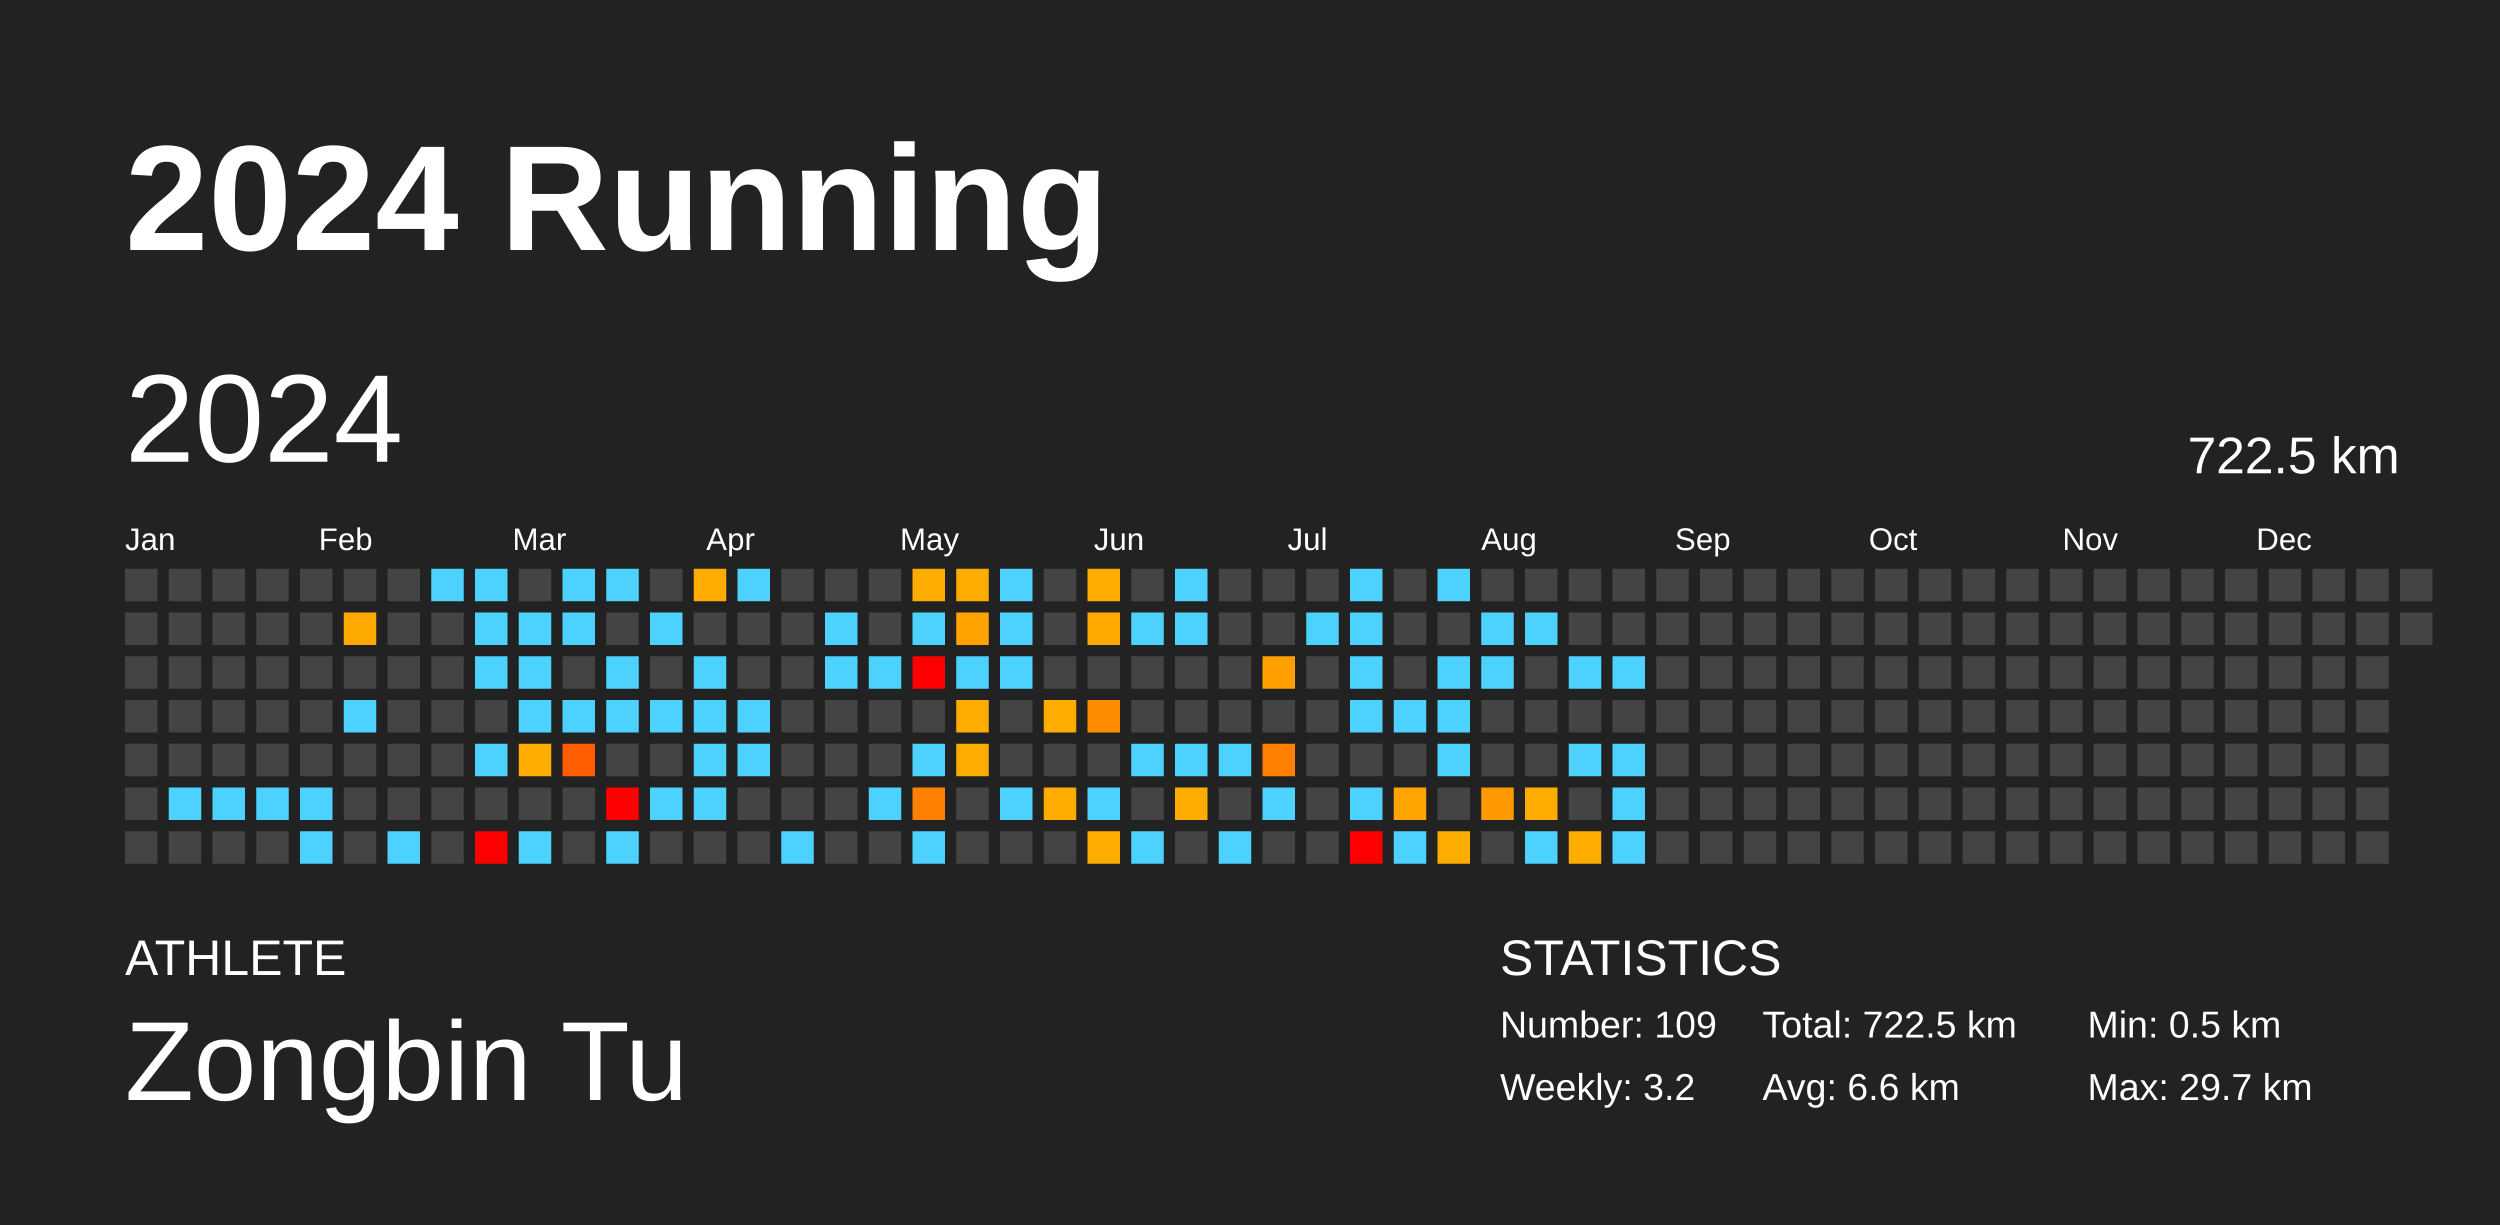
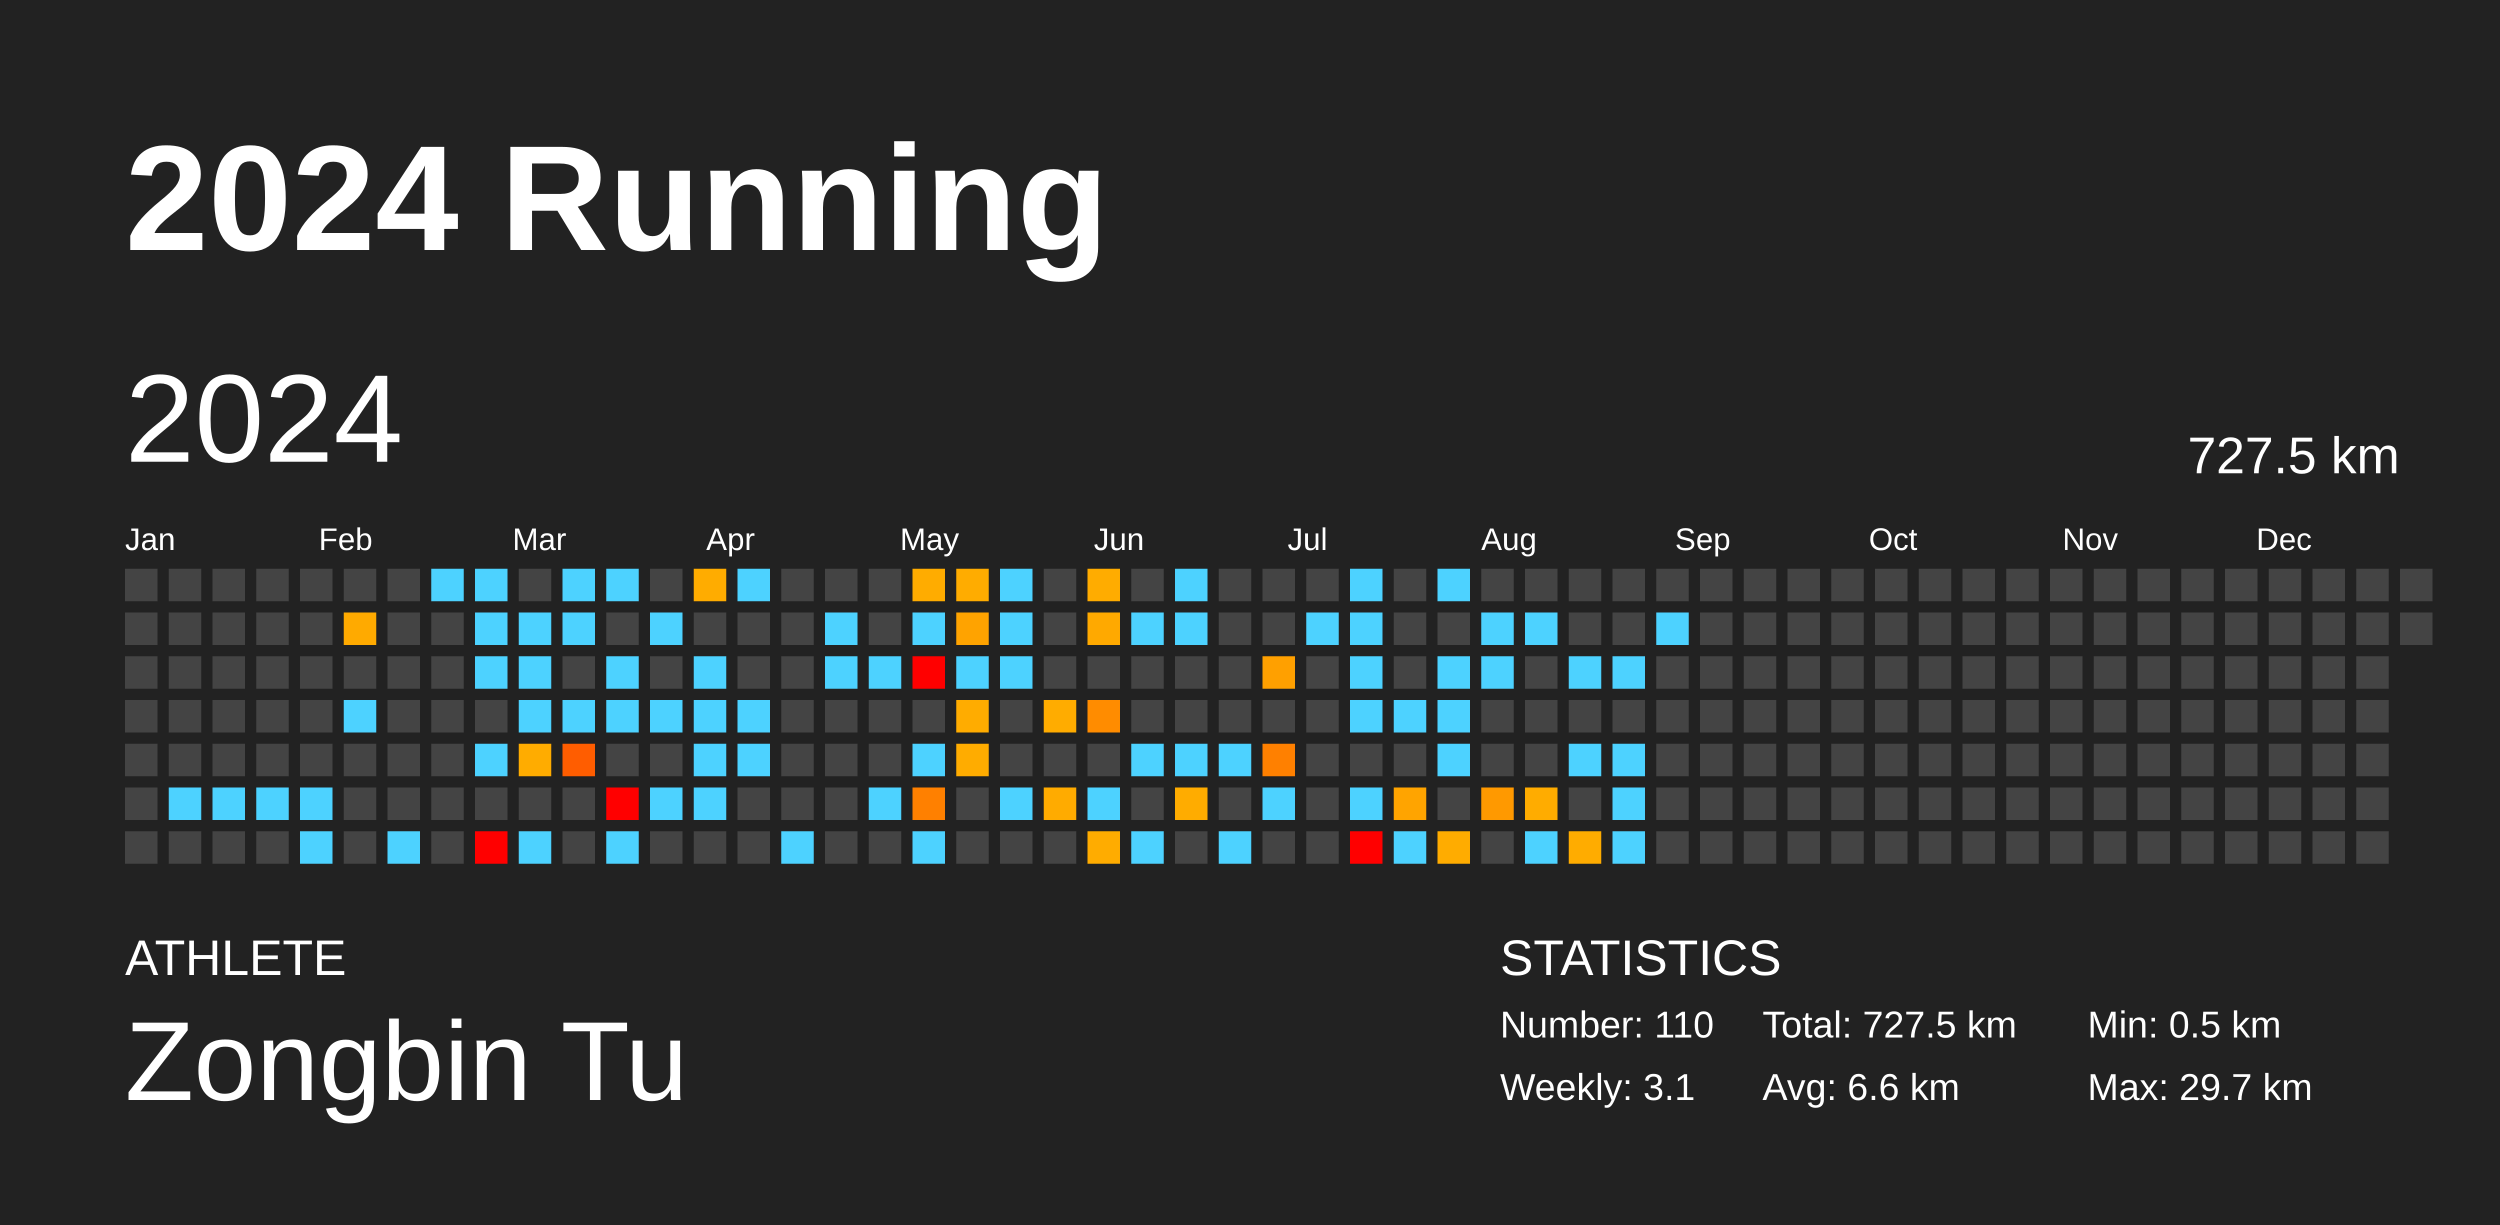
<svg xmlns="http://www.w3.org/2000/svg" baseProfile="full" height="98mm" version="1.1" viewBox="0,0,200,98" width="200mm">
  <defs />
  <rect fill="#222222" height="98" width="200" x="0" y="0" />
  <text fill="#FFFFFF" style="font-size:12px; font-family:Arial; font-weight:bold;" x="10" y="20">2024 Running</text>
  <text fill="#FFFFFF" style="font-size:4px; font-family:Arial" x="10" y="78">ATHLETE</text>
  <text fill="#FFFFFF" style="font-size:9px; font-family:Arial" x="10" y="88">Zongbin Tu</text>
  <text fill="#FFFFFF" style="font-size:4px; font-family:Arial" x="120" y="78">STATISTICS</text>
-   <text fill="#FFFFFF" style="font-size:3px; font-family:Arial" x="120" y="83">Number: 109</text>
-   <text fill="#FFFFFF" style="font-size:3px; font-family:Arial" x="120" y="88">Weekly: 3.2</text>
-   <text fill="#FFFFFF" style="font-size:3px; font-family:Arial" x="141" y="83">Total: 722.5 km</text>
+   <text fill="#FFFFFF" style="font-size:3px; font-family:Arial" x="120" y="83">Number: 110</text>
+   <text fill="#FFFFFF" style="font-size:3px; font-family:Arial" x="120" y="88">Weekly: 3.1</text>
+   <text fill="#FFFFFF" style="font-size:3px; font-family:Arial" x="141" y="83">Total: 727.5 km</text>
  <text fill="#FFFFFF" style="font-size:3px; font-family:Arial" x="141" y="88">Avg: 6.6 km</text>
  <text fill="#FFFFFF" style="font-size:3px; font-family:Arial" x="167" y="83">Min: 0.5 km</text>
  <text fill="#FFFFFF" style="font-size:3px; font-family:Arial" x="167" y="88">Max: 29.7 km</text>
  <text dominant-baseline="hanging" fill="#FFFFFF" style="font-size:10.0px; font-family:Arial;" x="10" y="30">2024</text>
-   <text dominant-baseline="hanging" fill="#FFFFFF" style="font-size:4.125px; font-family:Arial;" x="175" y="35">722.5 km</text>
+   <text dominant-baseline="hanging" fill="#FFFFFF" style="font-size:4.125px; font-family:Arial;" x="175" y="35">727.5 km</text>
  <text fill="#FFFFFF" style="font-size:2.5px; font-family:Arial" x="10.0" y="44">Jan</text>
  <text fill="#FFFFFF" style="font-size:2.5px; font-family:Arial" x="25.5" y="44">Feb</text>
  <text fill="#FFFFFF" style="font-size:2.5px; font-family:Arial" x="41.0" y="44">Mar</text>
  <text fill="#FFFFFF" style="font-size:2.5px; font-family:Arial" x="56.5" y="44">Apr</text>
  <text fill="#FFFFFF" style="font-size:2.5px; font-family:Arial" x="72.0" y="44">May</text>
  <text fill="#FFFFFF" style="font-size:2.5px; font-family:Arial" x="87.5" y="44">Jun</text>
  <text fill="#FFFFFF" style="font-size:2.5px; font-family:Arial" x="103.0" y="44">Jul</text>
  <text fill="#FFFFFF" style="font-size:2.5px; font-family:Arial" x="118.5" y="44">Aug</text>
  <text fill="#FFFFFF" style="font-size:2.5px; font-family:Arial" x="134.0" y="44">Sep</text>
  <text fill="#FFFFFF" style="font-size:2.5px; font-family:Arial" x="149.5" y="44">Oct</text>
  <text fill="#FFFFFF" style="font-size:2.5px; font-family:Arial" x="165.0" y="44">Nov</text>
  <text fill="#FFFFFF" style="font-size:2.5px; font-family:Arial" x="180.5" y="44">Dec</text>
  <rect fill="#444444" height="2.6" width="2.6" x="10.0" y="45.5" />
  <rect fill="#444444" height="2.6" width="2.6" x="10.0" y="49.0" />
  <rect fill="#444444" height="2.6" width="2.6" x="10.0" y="52.5" />
  <rect fill="#444444" height="2.6" width="2.6" x="10.0" y="56.0" />
  <rect fill="#444444" height="2.6" width="2.6" x="10.0" y="59.5" />
  <rect fill="#444444" height="2.6" width="2.6" x="10.0" y="63.0" />
  <rect fill="#444444" height="2.6" width="2.6" x="10.0" y="66.5" />
  <rect fill="#444444" height="2.6" width="2.6" x="13.5" y="45.5" />
  <rect fill="#444444" height="2.6" width="2.6" x="13.5" y="49.0" />
  <rect fill="#444444" height="2.6" width="2.6" x="13.5" y="52.5" />
  <rect fill="#444444" height="2.6" width="2.6" x="13.5" y="56.0" />
  <rect fill="#444444" height="2.6" width="2.6" x="13.5" y="59.5" />
  <rect fill="#4dd2ff" height="2.6" width="2.6" x="13.5" y="63.0" />
  <rect fill="#444444" height="2.6" width="2.6" x="13.5" y="66.5" />
  <rect fill="#444444" height="2.6" width="2.6" x="17.0" y="45.5" />
  <rect fill="#444444" height="2.6" width="2.6" x="17.0" y="49.0" />
  <rect fill="#444444" height="2.6" width="2.6" x="17.0" y="52.5" />
  <rect fill="#444444" height="2.6" width="2.6" x="17.0" y="56.0" />
  <rect fill="#444444" height="2.6" width="2.6" x="17.0" y="59.5" />
  <rect fill="#4dd2ff" height="2.6" width="2.6" x="17.0" y="63.0" />
  <rect fill="#444444" height="2.6" width="2.6" x="17.0" y="66.5" />
  <rect fill="#444444" height="2.6" width="2.6" x="20.5" y="45.5" />
  <rect fill="#444444" height="2.6" width="2.6" x="20.5" y="49.0" />
  <rect fill="#444444" height="2.6" width="2.6" x="20.5" y="52.5" />
  <rect fill="#444444" height="2.6" width="2.6" x="20.5" y="56.0" />
  <rect fill="#444444" height="2.6" width="2.6" x="20.5" y="59.5" />
  <rect fill="#4dd2ff" height="2.6" width="2.6" x="20.5" y="63.0" />
  <rect fill="#444444" height="2.6" width="2.6" x="20.5" y="66.5" />
  <rect fill="#444444" height="2.6" width="2.6" x="24.0" y="45.5" />
  <rect fill="#444444" height="2.6" width="2.6" x="24.0" y="49.0" />
  <rect fill="#444444" height="2.6" width="2.6" x="24.0" y="52.5" />
  <rect fill="#444444" height="2.6" width="2.6" x="24.0" y="56.0" />
  <rect fill="#444444" height="2.6" width="2.6" x="24.0" y="59.5" />
  <rect fill="#4dd2ff" height="2.6" width="2.6" x="24.0" y="63.0" />
  <rect fill="#4dd2ff" height="2.6" width="2.6" x="24.0" y="66.5" />
  <rect fill="#444444" height="2.6" width="2.6" x="27.5" y="45.5" />
  <rect fill="#ffaa00" height="2.6" width="2.6" x="27.5" y="49.0" />
  <rect fill="#444444" height="2.6" width="2.6" x="27.5" y="52.5" />
  <rect fill="#4dd2ff" height="2.6" width="2.6" x="27.5" y="56.0" />
  <rect fill="#444444" height="2.6" width="2.6" x="27.5" y="59.5" />
  <rect fill="#444444" height="2.6" width="2.6" x="27.5" y="63.0" />
  <rect fill="#444444" height="2.6" width="2.6" x="27.5" y="66.5" />
  <rect fill="#444444" height="2.6" width="2.6" x="31.0" y="45.5" />
  <rect fill="#444444" height="2.6" width="2.6" x="31.0" y="49.0" />
  <rect fill="#444444" height="2.6" width="2.6" x="31.0" y="52.5" />
  <rect fill="#444444" height="2.6" width="2.6" x="31.0" y="56.0" />
  <rect fill="#444444" height="2.6" width="2.6" x="31.0" y="59.5" />
  <rect fill="#444444" height="2.6" width="2.6" x="31.0" y="63.0" />
  <rect fill="#4dd2ff" height="2.6" width="2.6" x="31.0" y="66.5" />
  <rect fill="#4dd2ff" height="2.6" width="2.6" x="34.5" y="45.5" />
  <rect fill="#444444" height="2.6" width="2.6" x="34.5" y="49.0" />
  <rect fill="#444444" height="2.6" width="2.6" x="34.5" y="52.5" />
  <rect fill="#444444" height="2.6" width="2.6" x="34.5" y="56.0" />
  <rect fill="#444444" height="2.6" width="2.6" x="34.5" y="59.5" />
  <rect fill="#444444" height="2.6" width="2.6" x="34.5" y="63.0" />
  <rect fill="#444444" height="2.6" width="2.6" x="34.5" y="66.5" />
  <rect fill="#4dd2ff" height="2.6" width="2.6" x="38.0" y="45.5" />
  <rect fill="#4dd2ff" height="2.6" width="2.6" x="38.0" y="49.0" />
  <rect fill="#4dd2ff" height="2.6" width="2.6" x="38.0" y="52.5" />
  <rect fill="#444444" height="2.6" width="2.6" x="38.0" y="56.0" />
  <rect fill="#4dd2ff" height="2.6" width="2.6" x="38.0" y="59.5" />
  <rect fill="#444444" height="2.6" width="2.6" x="38.0" y="63.0" />
  <rect fill="red" height="2.6" width="2.6" x="38.0" y="66.5" />
  <rect fill="#444444" height="2.6" width="2.6" x="41.5" y="45.5" />
  <rect fill="#4dd2ff" height="2.6" width="2.6" x="41.5" y="49.0" />
  <rect fill="#4dd2ff" height="2.6" width="2.6" x="41.5" y="52.5" />
  <rect fill="#4dd2ff" height="2.6" width="2.6" x="41.5" y="56.0" />
  <rect fill="#ffac00" height="2.6" width="2.6" x="41.5" y="59.5" />
  <rect fill="#444444" height="2.6" width="2.6" x="41.5" y="63.0" />
  <rect fill="#4dd2ff" height="2.6" width="2.6" x="41.5" y="66.5" />
  <rect fill="#4dd2ff" height="2.6" width="2.6" x="45.0" y="45.5" />
  <rect fill="#4dd2ff" height="2.6" width="2.6" x="45.0" y="49.0" />
  <rect fill="#444444" height="2.6" width="2.6" x="45.0" y="52.5" />
  <rect fill="#4dd2ff" height="2.6" width="2.6" x="45.0" y="56.0" />
  <rect fill="#ff5d00" height="2.6" width="2.6" x="45.0" y="59.5" />
  <rect fill="#444444" height="2.6" width="2.6" x="45.0" y="63.0" />
  <rect fill="#444444" height="2.6" width="2.6" x="45.0" y="66.5" />
  <rect fill="#4dd2ff" height="2.6" width="2.6" x="48.5" y="45.5" />
  <rect fill="#444444" height="2.6" width="2.6" x="48.5" y="49.0" />
  <rect fill="#4dd2ff" height="2.6" width="2.6" x="48.5" y="52.5" />
  <rect fill="#4dd2ff" height="2.6" width="2.6" x="48.5" y="56.0" />
  <rect fill="#444444" height="2.6" width="2.6" x="48.5" y="59.5" />
  <rect fill="red" height="2.6" width="2.6" x="48.5" y="63.0" />
  <rect fill="#4dd2ff" height="2.6" width="2.6" x="48.5" y="66.5" />
  <rect fill="#444444" height="2.6" width="2.6" x="52.0" y="45.5" />
  <rect fill="#4dd2ff" height="2.6" width="2.6" x="52.0" y="49.0" />
  <rect fill="#444444" height="2.6" width="2.6" x="52.0" y="52.5" />
  <rect fill="#4dd2ff" height="2.6" width="2.6" x="52.0" y="56.0" />
  <rect fill="#444444" height="2.6" width="2.6" x="52.0" y="59.5" />
  <rect fill="#4dd2ff" height="2.6" width="2.6" x="52.0" y="63.0" />
  <rect fill="#444444" height="2.6" width="2.6" x="52.0" y="66.5" />
  <rect fill="#ffac00" height="2.6" width="2.6" x="55.5" y="45.5" />
  <rect fill="#444444" height="2.6" width="2.6" x="55.5" y="49.0" />
  <rect fill="#4dd2ff" height="2.6" width="2.6" x="55.5" y="52.5" />
  <rect fill="#4dd2ff" height="2.6" width="2.6" x="55.5" y="56.0" />
  <rect fill="#4dd2ff" height="2.6" width="2.6" x="55.5" y="59.5" />
  <rect fill="#4dd2ff" height="2.6" width="2.6" x="55.5" y="63.0" />
  <rect fill="#444444" height="2.6" width="2.6" x="55.5" y="66.5" />
  <rect fill="#4dd2ff" height="2.6" width="2.6" x="59.0" y="45.5" />
  <rect fill="#444444" height="2.6" width="2.6" x="59.0" y="49.0" />
  <rect fill="#444444" height="2.6" width="2.6" x="59.0" y="52.5" />
  <rect fill="#4dd2ff" height="2.6" width="2.6" x="59.0" y="56.0" />
  <rect fill="#4dd2ff" height="2.6" width="2.6" x="59.0" y="59.5" />
  <rect fill="#444444" height="2.6" width="2.6" x="59.0" y="63.0" />
  <rect fill="#444444" height="2.6" width="2.6" x="59.0" y="66.5" />
  <rect fill="#444444" height="2.6" width="2.6" x="62.5" y="45.5" />
  <rect fill="#444444" height="2.6" width="2.6" x="62.5" y="49.0" />
  <rect fill="#444444" height="2.6" width="2.6" x="62.5" y="52.5" />
  <rect fill="#444444" height="2.6" width="2.6" x="62.5" y="56.0" />
  <rect fill="#444444" height="2.6" width="2.6" x="62.5" y="59.5" />
  <rect fill="#444444" height="2.6" width="2.6" x="62.5" y="63.0" />
  <rect fill="#4dd2ff" height="2.6" width="2.6" x="62.5" y="66.5" />
  <rect fill="#444444" height="2.6" width="2.6" x="66.0" y="45.5" />
  <rect fill="#4dd2ff" height="2.6" width="2.6" x="66.0" y="49.0" />
  <rect fill="#4dd2ff" height="2.6" width="2.6" x="66.0" y="52.5" />
  <rect fill="#444444" height="2.6" width="2.6" x="66.0" y="56.0" />
  <rect fill="#444444" height="2.6" width="2.6" x="66.0" y="59.5" />
  <rect fill="#444444" height="2.6" width="2.6" x="66.0" y="63.0" />
  <rect fill="#444444" height="2.6" width="2.6" x="66.0" y="66.5" />
  <rect fill="#444444" height="2.6" width="2.6" x="69.5" y="45.5" />
  <rect fill="#444444" height="2.6" width="2.6" x="69.5" y="49.0" />
  <rect fill="#4dd2ff" height="2.6" width="2.6" x="69.5" y="52.5" />
  <rect fill="#444444" height="2.6" width="2.6" x="69.5" y="56.0" />
  <rect fill="#444444" height="2.6" width="2.6" x="69.5" y="59.5" />
  <rect fill="#4dd2ff" height="2.6" width="2.6" x="69.5" y="63.0" />
  <rect fill="#444444" height="2.6" width="2.6" x="69.5" y="66.5" />
  <rect fill="#ffac00" height="2.6" width="2.6" x="73.0" y="45.5" />
  <rect fill="#4dd2ff" height="2.6" width="2.6" x="73.0" y="49.0" />
  <rect fill="red" height="2.6" width="2.6" x="73.0" y="52.5" />
  <rect fill="#444444" height="2.6" width="2.6" x="73.0" y="56.0" />
  <rect fill="#4dd2ff" height="2.6" width="2.6" x="73.0" y="59.5" />
  <rect fill="#ff8000" height="2.6" width="2.6" x="73.0" y="63.0" />
  <rect fill="#4dd2ff" height="2.6" width="2.6" x="73.0" y="66.5" />
  <rect fill="#ffac00" height="2.6" width="2.6" x="76.5" y="45.5" />
  <rect fill="#ffa300" height="2.6" width="2.6" x="76.5" y="49.0" />
  <rect fill="#4dd2ff" height="2.6" width="2.6" x="76.5" y="52.5" />
  <rect fill="#ffac00" height="2.6" width="2.6" x="76.5" y="56.0" />
  <rect fill="#ffac00" height="2.6" width="2.6" x="76.5" y="59.5" />
  <rect fill="#444444" height="2.6" width="2.6" x="76.5" y="63.0" />
  <rect fill="#444444" height="2.6" width="2.6" x="76.5" y="66.5" />
  <rect fill="#4dd2ff" height="2.6" width="2.6" x="80.0" y="45.5" />
  <rect fill="#4dd2ff" height="2.6" width="2.6" x="80.0" y="49.0" />
  <rect fill="#4dd2ff" height="2.6" width="2.6" x="80.0" y="52.5" />
  <rect fill="#444444" height="2.6" width="2.6" x="80.0" y="56.0" />
  <rect fill="#444444" height="2.6" width="2.6" x="80.0" y="59.5" />
  <rect fill="#4dd2ff" height="2.6" width="2.6" x="80.0" y="63.0" />
  <rect fill="#444444" height="2.6" width="2.6" x="80.0" y="66.5" />
  <rect fill="#444444" height="2.6" width="2.6" x="83.5" y="45.5" />
  <rect fill="#444444" height="2.6" width="2.6" x="83.5" y="49.0" />
  <rect fill="#444444" height="2.6" width="2.6" x="83.5" y="52.5" />
  <rect fill="#ffac00" height="2.6" width="2.6" x="83.5" y="56.0" />
  <rect fill="#444444" height="2.6" width="2.6" x="83.5" y="59.5" />
  <rect fill="#ffab00" height="2.6" width="2.6" x="83.5" y="63.0" />
  <rect fill="#444444" height="2.6" width="2.6" x="83.5" y="66.5" />
  <rect fill="#ffac00" height="2.6" width="2.6" x="87.0" y="45.5" />
  <rect fill="#ffa900" height="2.6" width="2.6" x="87.0" y="49.0" />
  <rect fill="#444444" height="2.6" width="2.6" x="87.0" y="52.5" />
  <rect fill="#ff8c00" height="2.6" width="2.6" x="87.0" y="56.0" />
  <rect fill="#444444" height="2.6" width="2.6" x="87.0" y="59.5" />
  <rect fill="#4dd2ff" height="2.6" width="2.6" x="87.0" y="63.0" />
  <rect fill="#ffac00" height="2.6" width="2.6" x="87.0" y="66.5" />
  <rect fill="#444444" height="2.6" width="2.6" x="90.5" y="45.5" />
  <rect fill="#4dd2ff" height="2.6" width="2.6" x="90.5" y="49.0" />
  <rect fill="#444444" height="2.6" width="2.6" x="90.5" y="52.5" />
  <rect fill="#444444" height="2.6" width="2.6" x="90.5" y="56.0" />
  <rect fill="#4dd2ff" height="2.6" width="2.6" x="90.5" y="59.5" />
  <rect fill="#444444" height="2.6" width="2.6" x="90.5" y="63.0" />
  <rect fill="#4dd2ff" height="2.6" width="2.6" x="90.5" y="66.5" />
  <rect fill="#4dd2ff" height="2.6" width="2.6" x="94.0" y="45.5" />
  <rect fill="#4dd2ff" height="2.6" width="2.6" x="94.0" y="49.0" />
  <rect fill="#444444" height="2.6" width="2.6" x="94.0" y="52.5" />
  <rect fill="#444444" height="2.6" width="2.6" x="94.0" y="56.0" />
  <rect fill="#4dd2ff" height="2.6" width="2.6" x="94.0" y="59.5" />
  <rect fill="#ffac00" height="2.6" width="2.6" x="94.0" y="63.0" />
  <rect fill="#444444" height="2.6" width="2.6" x="94.0" y="66.5" />
  <rect fill="#444444" height="2.6" width="2.6" x="97.5" y="45.5" />
  <rect fill="#444444" height="2.6" width="2.6" x="97.5" y="49.0" />
  <rect fill="#444444" height="2.6" width="2.6" x="97.5" y="52.5" />
  <rect fill="#444444" height="2.6" width="2.6" x="97.5" y="56.0" />
  <rect fill="#4dd2ff" height="2.6" width="2.6" x="97.5" y="59.5" />
  <rect fill="#444444" height="2.6" width="2.6" x="97.5" y="63.0" />
  <rect fill="#4dd2ff" height="2.6" width="2.6" x="97.5" y="66.5" />
  <rect fill="#444444" height="2.6" width="2.6" x="101.0" y="45.5" />
  <rect fill="#444444" height="2.6" width="2.6" x="101.0" y="49.0" />
  <rect fill="#ffa000" height="2.6" width="2.6" x="101.0" y="52.5" />
  <rect fill="#444444" height="2.6" width="2.6" x="101.0" y="56.0" />
  <rect fill="#ff8000" height="2.6" width="2.6" x="101.0" y="59.5" />
  <rect fill="#4dd2ff" height="2.6" width="2.6" x="101.0" y="63.0" />
  <rect fill="#444444" height="2.6" width="2.6" x="101.0" y="66.5" />
  <rect fill="#444444" height="2.6" width="2.6" x="104.5" y="45.5" />
  <rect fill="#4dd2ff" height="2.6" width="2.6" x="104.5" y="49.0" />
  <rect fill="#444444" height="2.6" width="2.6" x="104.5" y="52.5" />
  <rect fill="#444444" height="2.6" width="2.6" x="104.5" y="56.0" />
  <rect fill="#444444" height="2.6" width="2.6" x="104.5" y="59.5" />
  <rect fill="#444444" height="2.6" width="2.6" x="104.5" y="63.0" />
  <rect fill="#444444" height="2.6" width="2.6" x="104.5" y="66.5" />
  <rect fill="#4dd2ff" height="2.6" width="2.6" x="108.0" y="45.5" />
  <rect fill="#4dd2ff" height="2.6" width="2.6" x="108.0" y="49.0" />
  <rect fill="#4dd2ff" height="2.6" width="2.6" x="108.0" y="52.5" />
  <rect fill="#4dd2ff" height="2.6" width="2.6" x="108.0" y="56.0" />
  <rect fill="#444444" height="2.6" width="2.6" x="108.0" y="59.5" />
  <rect fill="#4dd2ff" height="2.6" width="2.6" x="108.0" y="63.0" />
  <rect fill="red" height="2.6" width="2.6" x="108.0" y="66.5" />
  <rect fill="#444444" height="2.6" width="2.6" x="111.5" y="45.5" />
  <rect fill="#444444" height="2.6" width="2.6" x="111.5" y="49.0" />
  <rect fill="#444444" height="2.6" width="2.6" x="111.5" y="52.5" />
  <rect fill="#4dd2ff" height="2.6" width="2.6" x="111.5" y="56.0" />
  <rect fill="#444444" height="2.6" width="2.6" x="111.5" y="59.5" />
  <rect fill="#ffa400" height="2.6" width="2.6" x="111.5" y="63.0" />
  <rect fill="#4dd2ff" height="2.6" width="2.6" x="111.5" y="66.5" />
  <rect fill="#4dd2ff" height="2.6" width="2.6" x="115.0" y="45.5" />
  <rect fill="#444444" height="2.6" width="2.6" x="115.0" y="49.0" />
  <rect fill="#4dd2ff" height="2.6" width="2.6" x="115.0" y="52.5" />
  <rect fill="#4dd2ff" height="2.6" width="2.6" x="115.0" y="56.0" />
  <rect fill="#4dd2ff" height="2.6" width="2.6" x="115.0" y="59.5" />
  <rect fill="#444444" height="2.6" width="2.6" x="115.0" y="63.0" />
  <rect fill="#ffac00" height="2.6" width="2.6" x="115.0" y="66.5" />
  <rect fill="#444444" height="2.6" width="2.6" x="118.5" y="45.5" />
  <rect fill="#4dd2ff" height="2.6" width="2.6" x="118.5" y="49.0" />
  <rect fill="#4dd2ff" height="2.6" width="2.6" x="118.5" y="52.5" />
  <rect fill="#444444" height="2.6" width="2.6" x="118.5" y="56.0" />
  <rect fill="#444444" height="2.6" width="2.6" x="118.5" y="59.5" />
  <rect fill="#ff9900" height="2.6" width="2.6" x="118.5" y="63.0" />
  <rect fill="#444444" height="2.6" width="2.6" x="118.5" y="66.5" />
  <rect fill="#444444" height="2.6" width="2.6" x="122.0" y="45.5" />
  <rect fill="#4dd2ff" height="2.6" width="2.6" x="122.0" y="49.0" />
  <rect fill="#444444" height="2.6" width="2.6" x="122.0" y="52.5" />
  <rect fill="#444444" height="2.6" width="2.6" x="122.0" y="56.0" />
  <rect fill="#444444" height="2.6" width="2.6" x="122.0" y="59.5" />
  <rect fill="#ffac00" height="2.6" width="2.6" x="122.0" y="63.0" />
  <rect fill="#4dd2ff" height="2.6" width="2.6" x="122.0" y="66.5" />
  <rect fill="#444444" height="2.6" width="2.6" x="125.5" y="45.5" />
  <rect fill="#444444" height="2.6" width="2.6" x="125.5" y="49.0" />
  <rect fill="#4dd2ff" height="2.6" width="2.6" x="125.5" y="52.5" />
  <rect fill="#444444" height="2.6" width="2.6" x="125.5" y="56.0" />
  <rect fill="#4dd2ff" height="2.6" width="2.6" x="125.5" y="59.5" />
  <rect fill="#444444" height="2.6" width="2.6" x="125.5" y="63.0" />
  <rect fill="#ffac00" height="2.6" width="2.6" x="125.5" y="66.5" />
  <rect fill="#444444" height="2.6" width="2.6" x="129.0" y="45.5" />
  <rect fill="#444444" height="2.6" width="2.6" x="129.0" y="49.0" />
  <rect fill="#4dd2ff" height="2.6" width="2.6" x="129.0" y="52.5" />
  <rect fill="#444444" height="2.6" width="2.6" x="129.0" y="56.0" />
  <rect fill="#4dd2ff" height="2.6" width="2.6" x="129.0" y="59.5" />
  <rect fill="#4dd2ff" height="2.6" width="2.6" x="129.0" y="63.0" />
  <rect fill="#4dd2ff" height="2.6" width="2.6" x="129.0" y="66.5" />
  <rect fill="#444444" height="2.6" width="2.6" x="132.5" y="45.5" />
-   <rect fill="#444444" height="2.6" width="2.6" x="132.5" y="49.0" />
+   <rect fill="#4dd2ff" height="2.6" width="2.6" x="132.5" y="49.0" />
  <rect fill="#444444" height="2.6" width="2.6" x="132.5" y="52.5" />
  <rect fill="#444444" height="2.6" width="2.6" x="132.5" y="56.0" />
  <rect fill="#444444" height="2.6" width="2.6" x="132.5" y="59.5" />
  <rect fill="#444444" height="2.6" width="2.6" x="132.5" y="63.0" />
  <rect fill="#444444" height="2.6" width="2.6" x="132.5" y="66.5" />
  <rect fill="#444444" height="2.6" width="2.6" x="136.0" y="45.5" />
  <rect fill="#444444" height="2.6" width="2.6" x="136.0" y="49.0" />
  <rect fill="#444444" height="2.6" width="2.6" x="136.0" y="52.5" />
  <rect fill="#444444" height="2.6" width="2.6" x="136.0" y="56.0" />
  <rect fill="#444444" height="2.6" width="2.6" x="136.0" y="59.5" />
  <rect fill="#444444" height="2.6" width="2.6" x="136.0" y="63.0" />
  <rect fill="#444444" height="2.6" width="2.6" x="136.0" y="66.5" />
  <rect fill="#444444" height="2.6" width="2.6" x="139.5" y="45.5" />
  <rect fill="#444444" height="2.6" width="2.6" x="139.5" y="49.0" />
  <rect fill="#444444" height="2.6" width="2.6" x="139.5" y="52.5" />
  <rect fill="#444444" height="2.6" width="2.6" x="139.5" y="56.0" />
  <rect fill="#444444" height="2.6" width="2.6" x="139.5" y="59.5" />
  <rect fill="#444444" height="2.6" width="2.6" x="139.5" y="63.0" />
  <rect fill="#444444" height="2.6" width="2.6" x="139.5" y="66.5" />
  <rect fill="#444444" height="2.6" width="2.6" x="143.0" y="45.5" />
  <rect fill="#444444" height="2.6" width="2.6" x="143.0" y="49.0" />
  <rect fill="#444444" height="2.6" width="2.6" x="143.0" y="52.5" />
  <rect fill="#444444" height="2.6" width="2.6" x="143.0" y="56.0" />
  <rect fill="#444444" height="2.6" width="2.6" x="143.0" y="59.5" />
  <rect fill="#444444" height="2.6" width="2.6" x="143.0" y="63.0" />
  <rect fill="#444444" height="2.6" width="2.6" x="143.0" y="66.5" />
  <rect fill="#444444" height="2.6" width="2.6" x="146.5" y="45.5" />
  <rect fill="#444444" height="2.6" width="2.6" x="146.5" y="49.0" />
  <rect fill="#444444" height="2.6" width="2.6" x="146.5" y="52.5" />
  <rect fill="#444444" height="2.6" width="2.6" x="146.5" y="56.0" />
  <rect fill="#444444" height="2.6" width="2.6" x="146.5" y="59.5" />
  <rect fill="#444444" height="2.6" width="2.6" x="146.5" y="63.0" />
  <rect fill="#444444" height="2.6" width="2.6" x="146.5" y="66.5" />
  <rect fill="#444444" height="2.6" width="2.6" x="150.0" y="45.5" />
  <rect fill="#444444" height="2.6" width="2.6" x="150.0" y="49.0" />
  <rect fill="#444444" height="2.6" width="2.6" x="150.0" y="52.5" />
  <rect fill="#444444" height="2.6" width="2.6" x="150.0" y="56.0" />
  <rect fill="#444444" height="2.6" width="2.6" x="150.0" y="59.5" />
  <rect fill="#444444" height="2.6" width="2.6" x="150.0" y="63.0" />
  <rect fill="#444444" height="2.6" width="2.6" x="150.0" y="66.5" />
  <rect fill="#444444" height="2.6" width="2.6" x="153.5" y="45.5" />
  <rect fill="#444444" height="2.6" width="2.6" x="153.5" y="49.0" />
  <rect fill="#444444" height="2.6" width="2.6" x="153.5" y="52.5" />
  <rect fill="#444444" height="2.6" width="2.6" x="153.5" y="56.0" />
  <rect fill="#444444" height="2.6" width="2.6" x="153.5" y="59.5" />
  <rect fill="#444444" height="2.6" width="2.6" x="153.5" y="63.0" />
  <rect fill="#444444" height="2.6" width="2.6" x="153.5" y="66.5" />
  <rect fill="#444444" height="2.6" width="2.6" x="157.0" y="45.5" />
  <rect fill="#444444" height="2.6" width="2.6" x="157.0" y="49.0" />
  <rect fill="#444444" height="2.6" width="2.6" x="157.0" y="52.5" />
  <rect fill="#444444" height="2.6" width="2.6" x="157.0" y="56.0" />
  <rect fill="#444444" height="2.6" width="2.6" x="157.0" y="59.5" />
  <rect fill="#444444" height="2.6" width="2.6" x="157.0" y="63.0" />
  <rect fill="#444444" height="2.6" width="2.6" x="157.0" y="66.5" />
  <rect fill="#444444" height="2.6" width="2.6" x="160.5" y="45.5" />
  <rect fill="#444444" height="2.6" width="2.6" x="160.5" y="49.0" />
  <rect fill="#444444" height="2.6" width="2.6" x="160.5" y="52.5" />
  <rect fill="#444444" height="2.6" width="2.6" x="160.5" y="56.0" />
  <rect fill="#444444" height="2.6" width="2.6" x="160.5" y="59.5" />
  <rect fill="#444444" height="2.6" width="2.6" x="160.5" y="63.0" />
  <rect fill="#444444" height="2.6" width="2.6" x="160.5" y="66.5" />
  <rect fill="#444444" height="2.6" width="2.6" x="164.0" y="45.5" />
  <rect fill="#444444" height="2.6" width="2.6" x="164.0" y="49.0" />
  <rect fill="#444444" height="2.6" width="2.6" x="164.0" y="52.5" />
  <rect fill="#444444" height="2.6" width="2.6" x="164.0" y="56.0" />
  <rect fill="#444444" height="2.6" width="2.6" x="164.0" y="59.5" />
  <rect fill="#444444" height="2.6" width="2.6" x="164.0" y="63.0" />
  <rect fill="#444444" height="2.6" width="2.6" x="164.0" y="66.5" />
  <rect fill="#444444" height="2.6" width="2.6" x="167.5" y="45.5" />
  <rect fill="#444444" height="2.6" width="2.6" x="167.5" y="49.0" />
  <rect fill="#444444" height="2.6" width="2.6" x="167.5" y="52.5" />
  <rect fill="#444444" height="2.6" width="2.6" x="167.5" y="56.0" />
  <rect fill="#444444" height="2.6" width="2.6" x="167.5" y="59.5" />
  <rect fill="#444444" height="2.6" width="2.6" x="167.5" y="63.0" />
  <rect fill="#444444" height="2.6" width="2.6" x="167.5" y="66.5" />
  <rect fill="#444444" height="2.6" width="2.6" x="171.0" y="45.5" />
  <rect fill="#444444" height="2.6" width="2.6" x="171.0" y="49.0" />
  <rect fill="#444444" height="2.6" width="2.6" x="171.0" y="52.5" />
  <rect fill="#444444" height="2.6" width="2.6" x="171.0" y="56.0" />
  <rect fill="#444444" height="2.6" width="2.6" x="171.0" y="59.5" />
  <rect fill="#444444" height="2.6" width="2.6" x="171.0" y="63.0" />
  <rect fill="#444444" height="2.6" width="2.6" x="171.0" y="66.5" />
  <rect fill="#444444" height="2.6" width="2.6" x="174.5" y="45.5" />
  <rect fill="#444444" height="2.6" width="2.6" x="174.5" y="49.0" />
  <rect fill="#444444" height="2.6" width="2.6" x="174.5" y="52.5" />
  <rect fill="#444444" height="2.6" width="2.6" x="174.5" y="56.0" />
  <rect fill="#444444" height="2.6" width="2.6" x="174.5" y="59.5" />
  <rect fill="#444444" height="2.6" width="2.6" x="174.5" y="63.0" />
  <rect fill="#444444" height="2.6" width="2.6" x="174.5" y="66.5" />
  <rect fill="#444444" height="2.6" width="2.6" x="178.0" y="45.5" />
  <rect fill="#444444" height="2.6" width="2.6" x="178.0" y="49.0" />
  <rect fill="#444444" height="2.6" width="2.6" x="178.0" y="52.5" />
  <rect fill="#444444" height="2.6" width="2.6" x="178.0" y="56.0" />
  <rect fill="#444444" height="2.6" width="2.6" x="178.0" y="59.5" />
  <rect fill="#444444" height="2.6" width="2.6" x="178.0" y="63.0" />
  <rect fill="#444444" height="2.6" width="2.6" x="178.0" y="66.5" />
  <rect fill="#444444" height="2.6" width="2.6" x="181.5" y="45.5" />
  <rect fill="#444444" height="2.6" width="2.6" x="181.5" y="49.0" />
  <rect fill="#444444" height="2.6" width="2.6" x="181.5" y="52.5" />
  <rect fill="#444444" height="2.6" width="2.6" x="181.5" y="56.0" />
  <rect fill="#444444" height="2.6" width="2.6" x="181.5" y="59.5" />
  <rect fill="#444444" height="2.6" width="2.6" x="181.5" y="63.0" />
  <rect fill="#444444" height="2.6" width="2.6" x="181.5" y="66.5" />
  <rect fill="#444444" height="2.6" width="2.6" x="185.0" y="45.5" />
  <rect fill="#444444" height="2.6" width="2.6" x="185.0" y="49.0" />
  <rect fill="#444444" height="2.6" width="2.6" x="185.0" y="52.5" />
  <rect fill="#444444" height="2.6" width="2.6" x="185.0" y="56.0" />
  <rect fill="#444444" height="2.6" width="2.6" x="185.0" y="59.5" />
  <rect fill="#444444" height="2.6" width="2.6" x="185.0" y="63.0" />
  <rect fill="#444444" height="2.6" width="2.6" x="185.0" y="66.5" />
  <rect fill="#444444" height="2.6" width="2.6" x="188.5" y="45.5" />
  <rect fill="#444444" height="2.6" width="2.6" x="188.5" y="49.0" />
  <rect fill="#444444" height="2.6" width="2.6" x="188.5" y="52.5" />
  <rect fill="#444444" height="2.6" width="2.6" x="188.5" y="56.0" />
  <rect fill="#444444" height="2.6" width="2.6" x="188.5" y="59.5" />
  <rect fill="#444444" height="2.6" width="2.6" x="188.5" y="63.0" />
  <rect fill="#444444" height="2.6" width="2.6" x="188.5" y="66.5" />
  <rect fill="#444444" height="2.6" width="2.6" x="192.0" y="45.5" />
  <rect fill="#444444" height="2.6" width="2.6" x="192.0" y="49.0" />
</svg>
